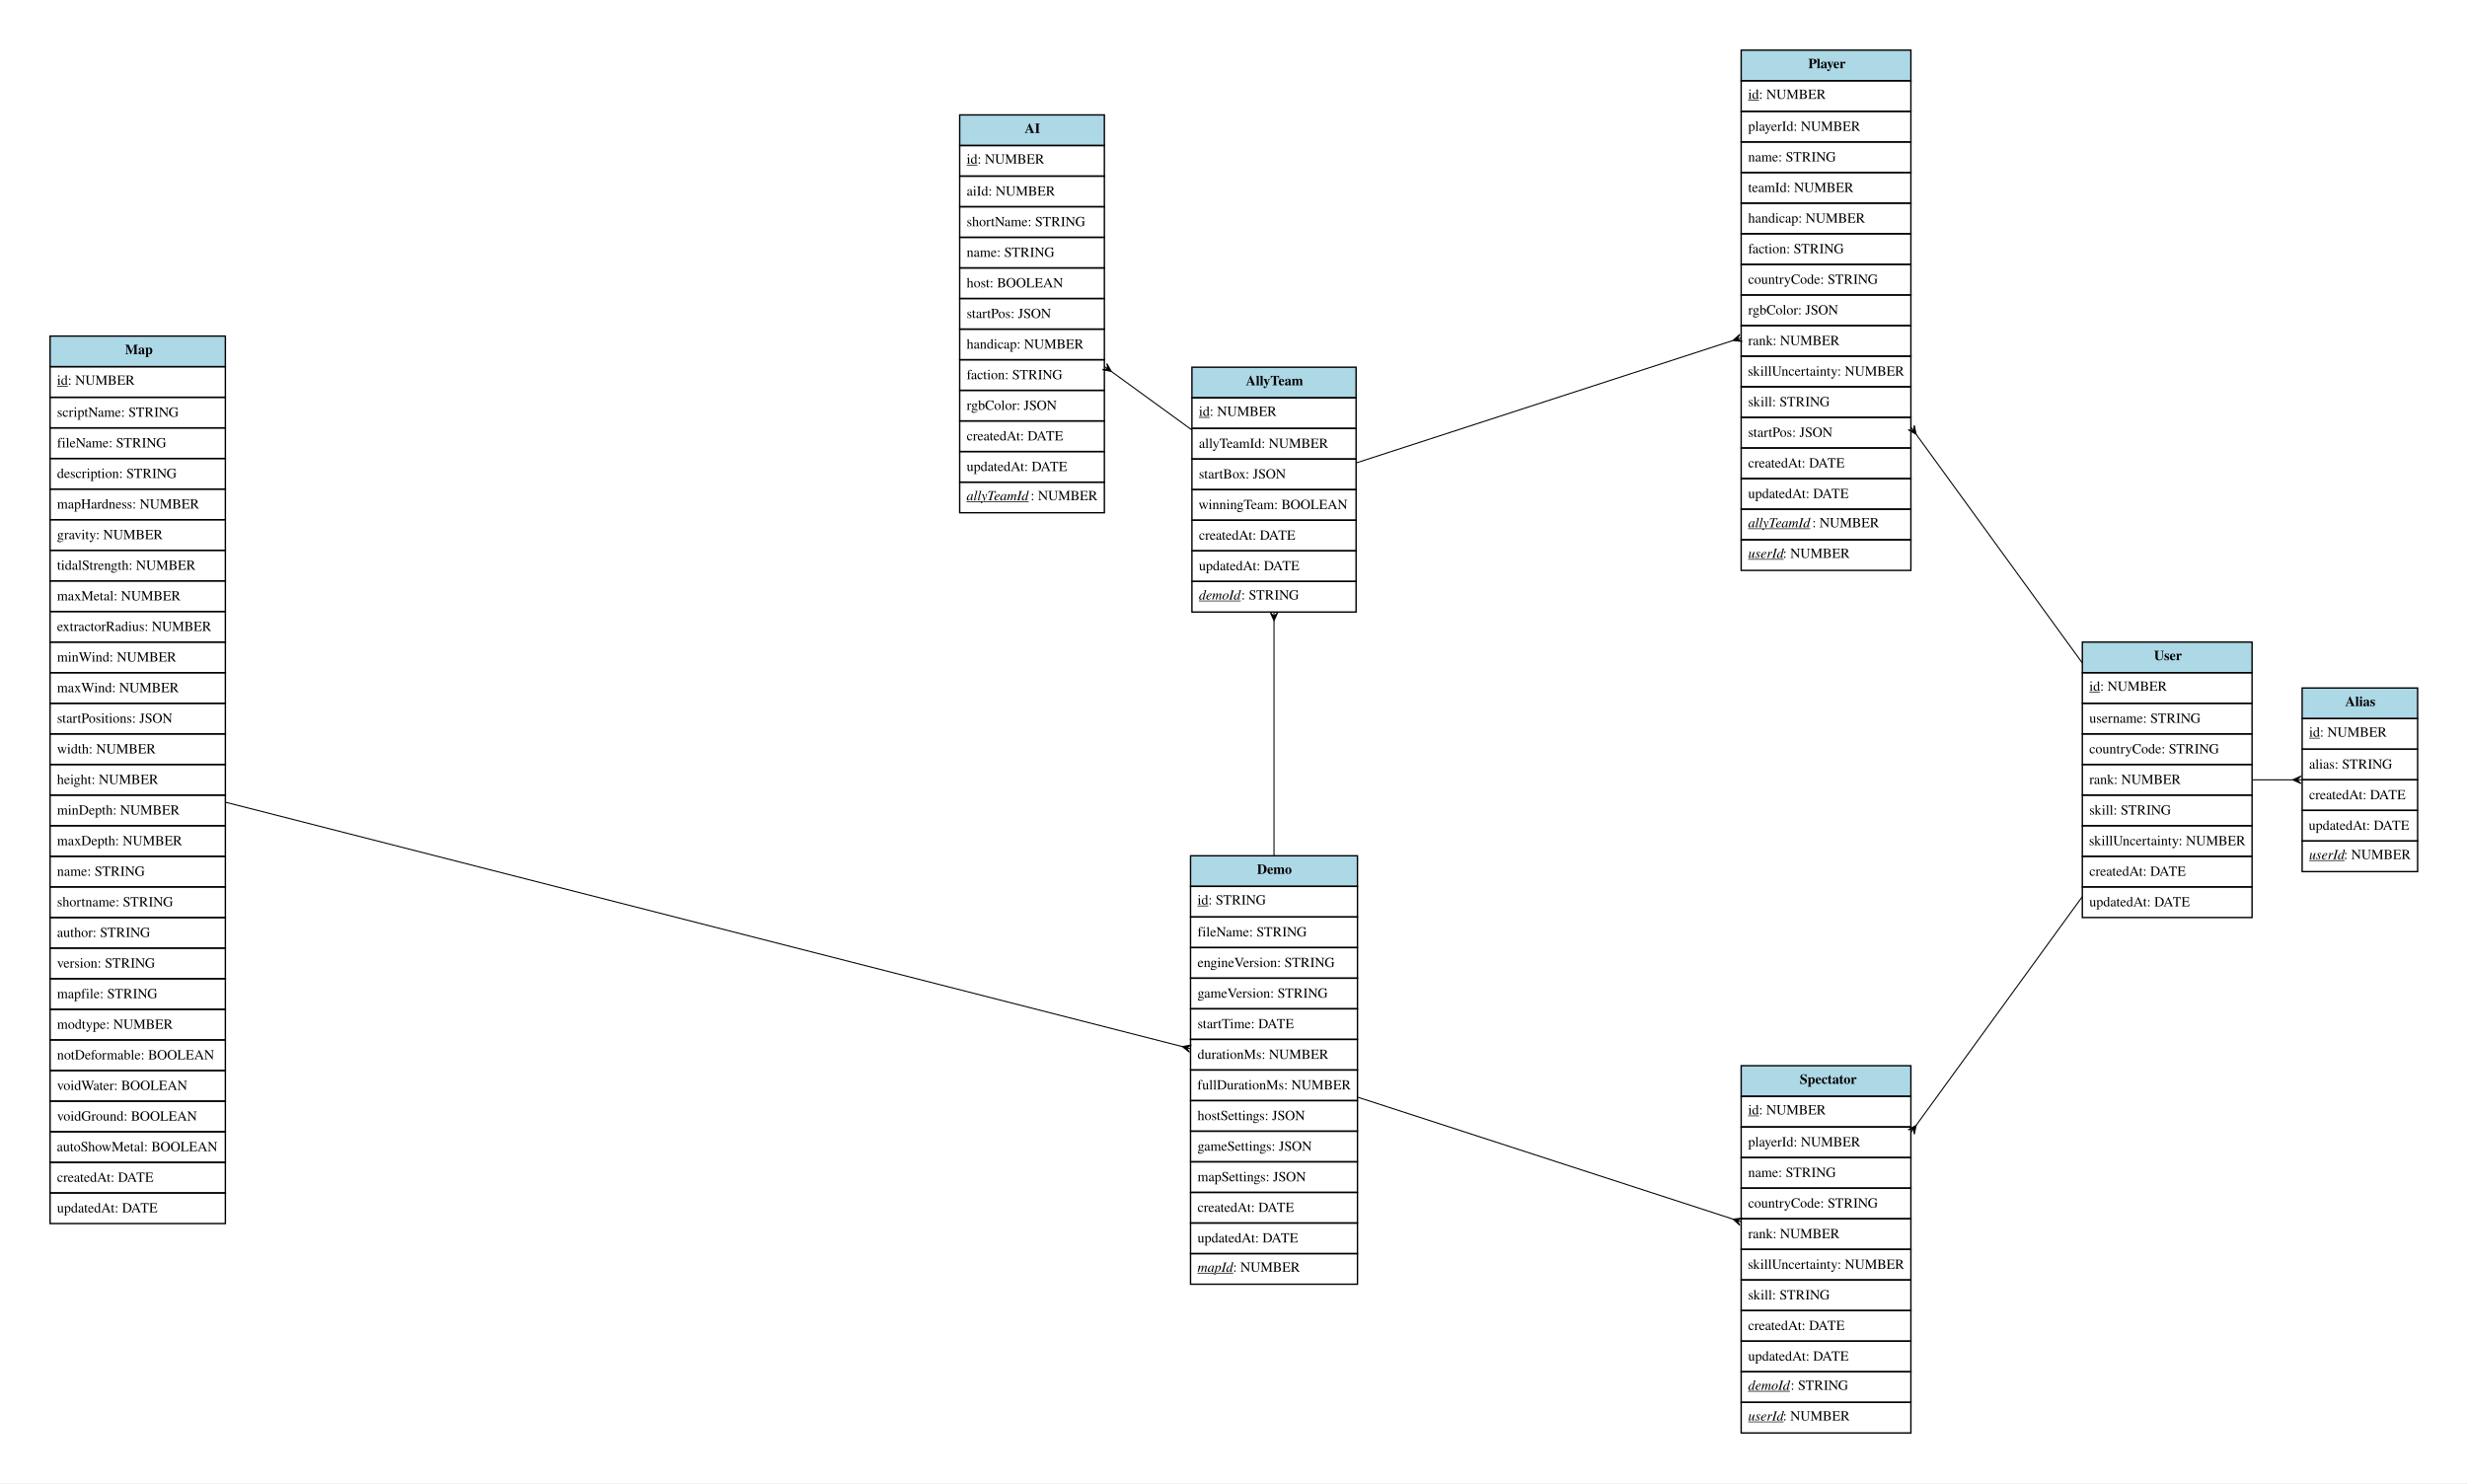
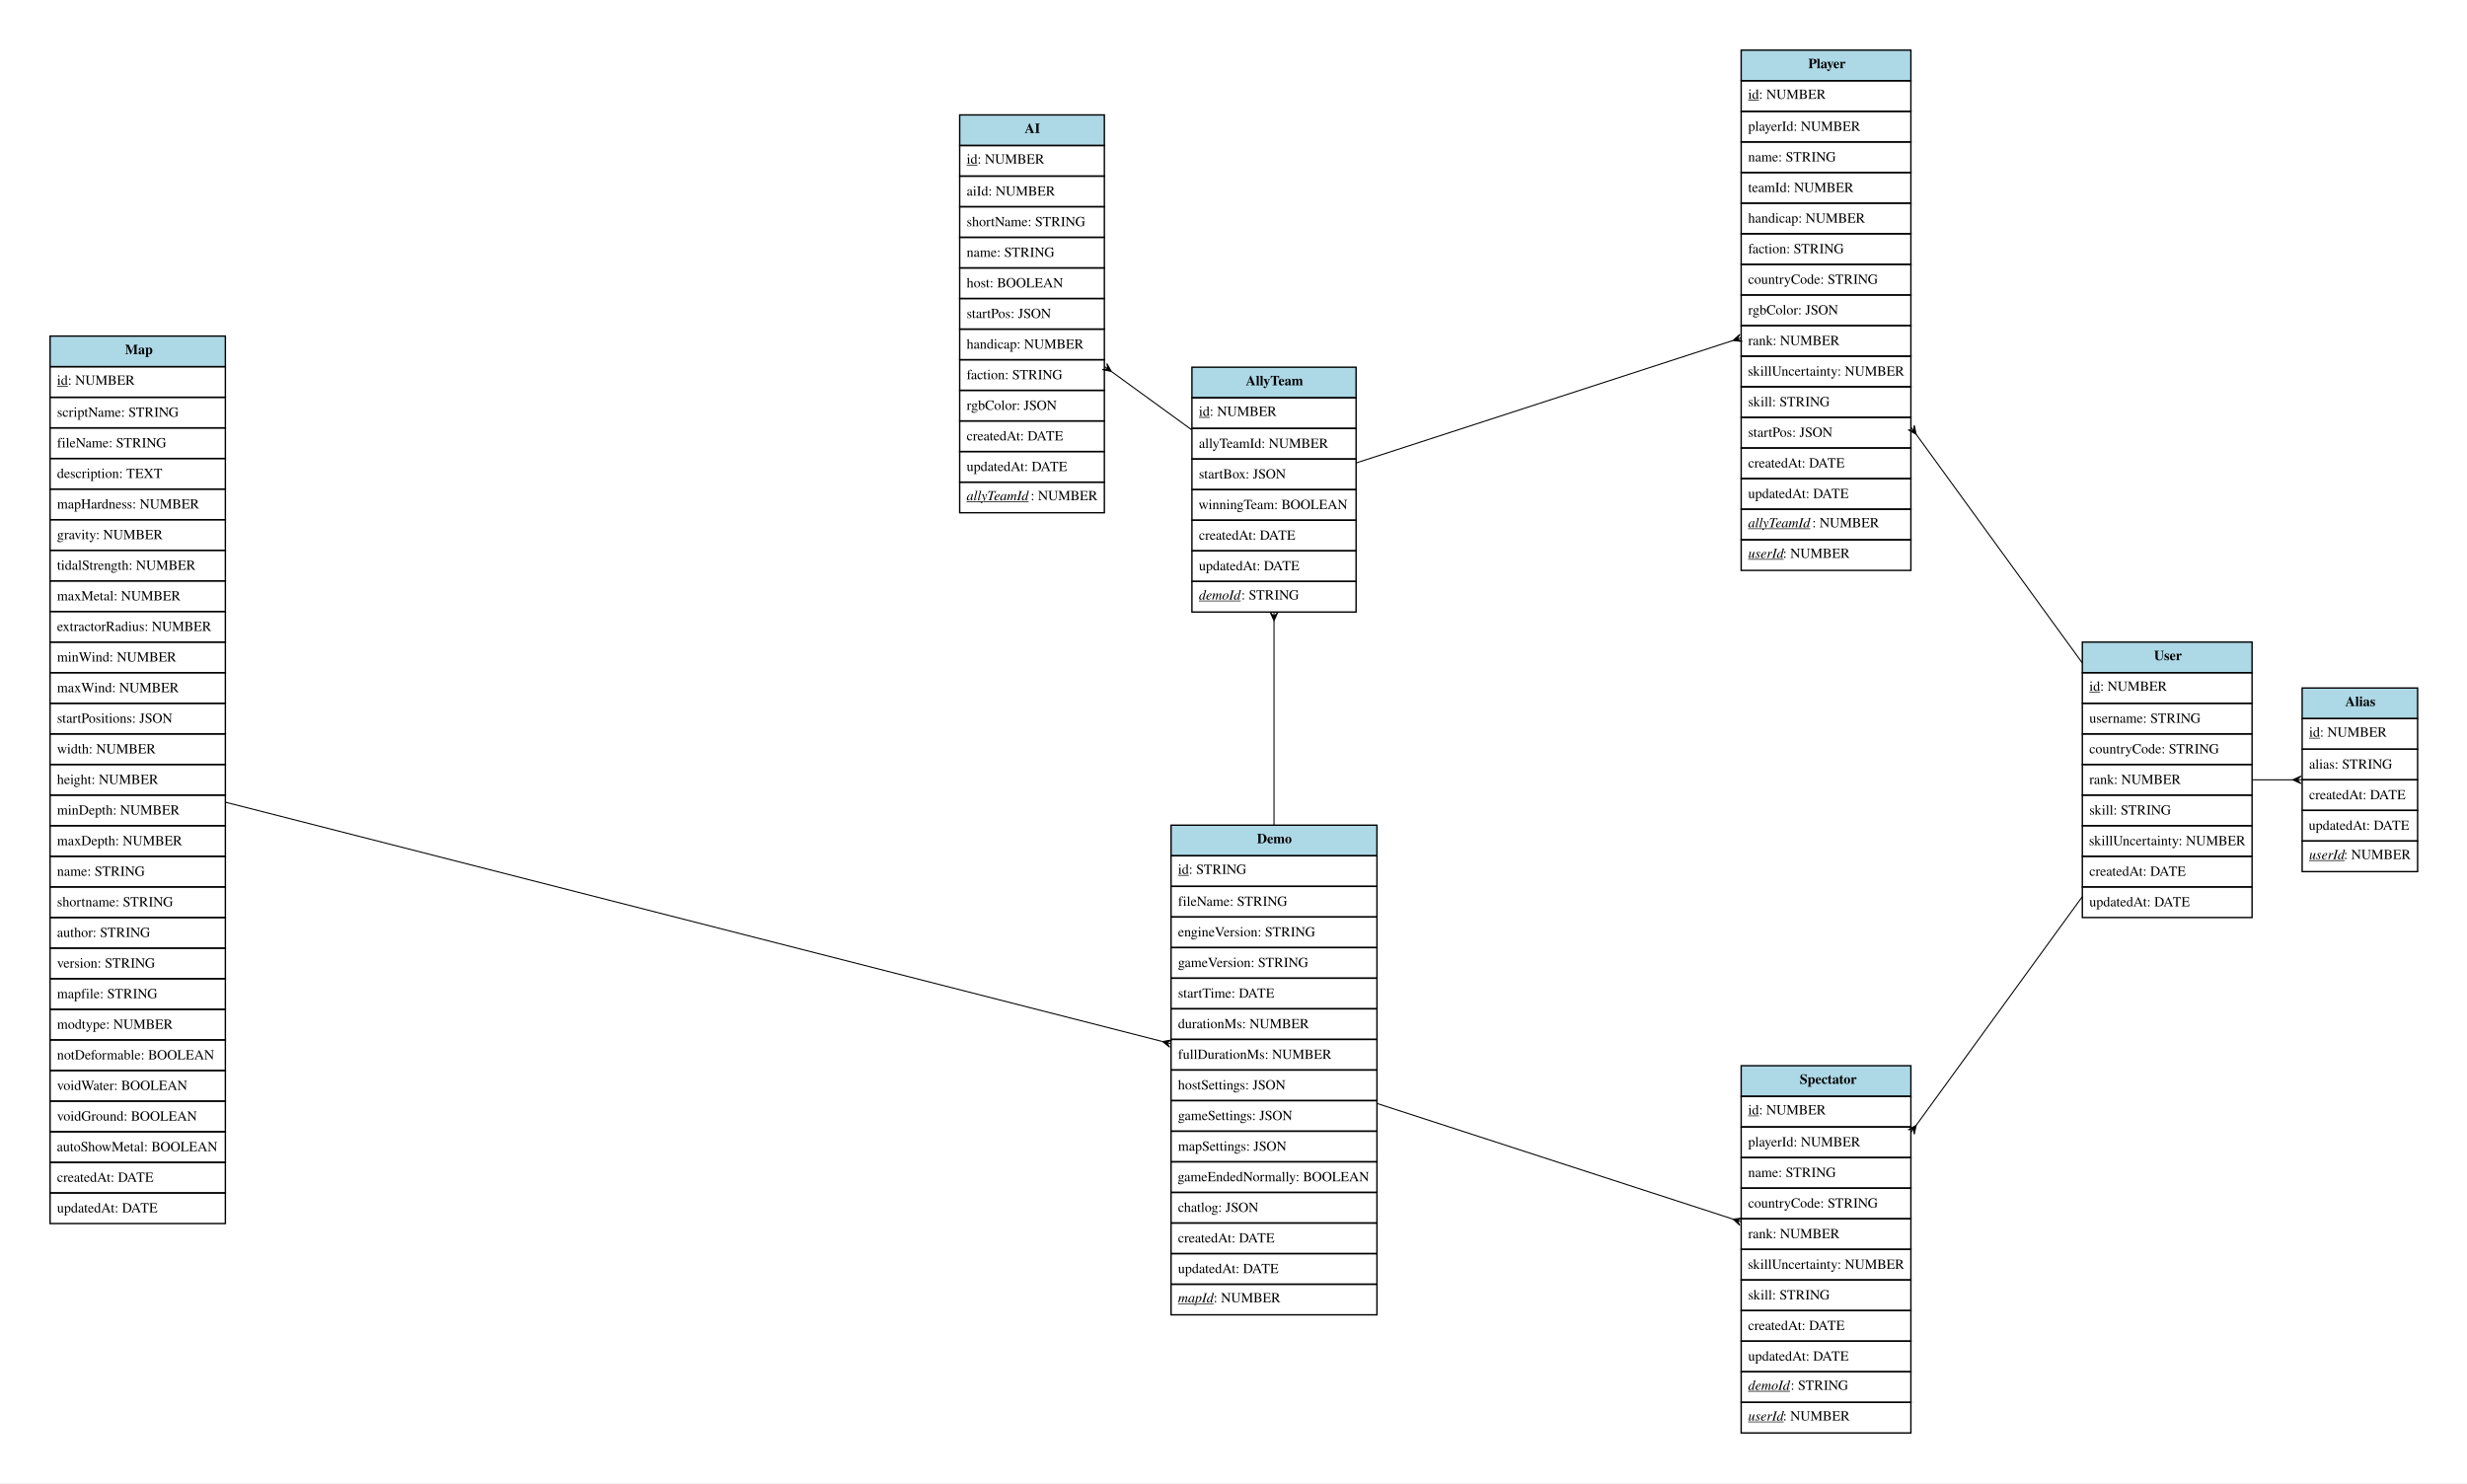
<svg xmlns="http://www.w3.org/2000/svg" width="1773pt" height="1066pt" viewBox="0.00 0.00 1773.33 1066.09">
  <g id="graph0" class="graph" transform="scale(1 1) rotate(0) translate(36 1030.089)">
    <polygon fill="#ffffff" stroke="transparent" points="-36,36 -36,-1030.089 1737.331,-1030.089 1737.331,36 -36,36" />
    <g id="node1" class="node">
      <polygon fill="#add8e6" stroke="transparent" points="0,-766.545 0,-788.545 126,-788.545 126,-766.545 0,-766.545" />
      <polygon fill="none" stroke="#000000" points="0,-766.545 0,-788.545 126,-788.545 126,-766.545 0,-766.545" />
      <text text-anchor="start" x="53.836" y="-775.545" font-family="Times,serif" font-weight="bold" font-size="10.00" fill="#000000">Map</text>
      <polygon fill="none" stroke="#000000" points="0,-744.545 0,-766.545 126,-766.545 126,-744.545 0,-744.545" />
      <text text-anchor="start" x="5" y="-753.545" font-family="Times,serif" text-decoration="underline" font-size="10.00" fill="#000000">id</text>
      <text text-anchor="start" x="12.779" y="-753.545" font-family="Times,serif" font-size="10.00" fill="#000000">: NUMBER</text>
      <polygon fill="none" stroke="#000000" points="0,-722.545 0,-744.545 126,-744.545 126,-722.545 0,-722.545" />
      <text text-anchor="start" x="5" y="-730.545" font-family="Times,serif" font-size="10.00" fill="#000000">scriptName: STRING</text>
      <polygon fill="none" stroke="#000000" points="0,-700.545 0,-722.545 126,-722.545 126,-700.545 0,-700.545" />
      <text text-anchor="start" x="5" y="-708.545" font-family="Times,serif" font-size="10.00" fill="#000000">fileName: STRING</text>
      <polygon fill="none" stroke="#000000" points="0,-678.545 0,-700.545 126,-700.545 126,-678.545 0,-678.545" />
-       <text text-anchor="start" x="5" y="-686.545" font-family="Times,serif" font-size="10.00" fill="#000000">description: STRING</text>
+       <text text-anchor="start" x="5" y="-686.545" font-family="Times,serif" font-size="10.00" fill="#000000">description: TEXT</text>
      <polygon fill="none" stroke="#000000" points="0,-656.545 0,-678.545 126,-678.545 126,-656.545 0,-656.545" />
      <text text-anchor="start" x="5" y="-664.545" font-family="Times,serif" font-size="10.00" fill="#000000">mapHardness: NUMBER</text>
      <polygon fill="none" stroke="#000000" points="0,-634.545 0,-656.545 126,-656.545 126,-634.545 0,-634.545" />
      <text text-anchor="start" x="5" y="-642.545" font-family="Times,serif" font-size="10.00" fill="#000000">gravity: NUMBER</text>
      <polygon fill="none" stroke="#000000" points="0,-612.545 0,-634.545 126,-634.545 126,-612.545 0,-612.545" />
      <text text-anchor="start" x="5" y="-620.545" font-family="Times,serif" font-size="10.00" fill="#000000">tidalStrength: NUMBER</text>
      <polygon fill="none" stroke="#000000" points="0,-590.545 0,-612.545 126,-612.545 126,-590.545 0,-590.545" />
      <text text-anchor="start" x="5" y="-598.545" font-family="Times,serif" font-size="10.00" fill="#000000">maxMetal: NUMBER</text>
      <polygon fill="none" stroke="#000000" points="0,-568.545 0,-590.545 126,-590.545 126,-568.545 0,-568.545" />
      <text text-anchor="start" x="5" y="-576.545" font-family="Times,serif" font-size="10.00" fill="#000000">extractorRadius: NUMBER</text>
      <polygon fill="none" stroke="#000000" points="0,-546.545 0,-568.545 126,-568.545 126,-546.545 0,-546.545" />
      <text text-anchor="start" x="5" y="-554.545" font-family="Times,serif" font-size="10.00" fill="#000000">minWind: NUMBER</text>
      <polygon fill="none" stroke="#000000" points="0,-524.545 0,-546.545 126,-546.545 126,-524.545 0,-524.545" />
      <text text-anchor="start" x="5" y="-532.545" font-family="Times,serif" font-size="10.00" fill="#000000">maxWind: NUMBER</text>
      <polygon fill="none" stroke="#000000" points="0,-502.545 0,-524.545 126,-524.545 126,-502.545 0,-502.545" />
      <text text-anchor="start" x="5" y="-510.545" font-family="Times,serif" font-size="10.00" fill="#000000">startPositions: JSON</text>
      <polygon fill="none" stroke="#000000" points="0,-480.545 0,-502.545 126,-502.545 126,-480.545 0,-480.545" />
      <text text-anchor="start" x="5" y="-488.545" font-family="Times,serif" font-size="10.00" fill="#000000">width: NUMBER</text>
      <polygon fill="none" stroke="#000000" points="0,-458.545 0,-480.545 126,-480.545 126,-458.545 0,-458.545" />
      <text text-anchor="start" x="5" y="-466.545" font-family="Times,serif" font-size="10.00" fill="#000000">height: NUMBER</text>
      <polygon fill="none" stroke="#000000" points="0,-436.545 0,-458.545 126,-458.545 126,-436.545 0,-436.545" />
      <text text-anchor="start" x="5" y="-444.545" font-family="Times,serif" font-size="10.00" fill="#000000">minDepth: NUMBER</text>
      <polygon fill="none" stroke="#000000" points="0,-414.545 0,-436.545 126,-436.545 126,-414.545 0,-414.545" />
      <text text-anchor="start" x="5" y="-422.545" font-family="Times,serif" font-size="10.00" fill="#000000">maxDepth: NUMBER</text>
      <polygon fill="none" stroke="#000000" points="0,-392.545 0,-414.545 126,-414.545 126,-392.545 0,-392.545" />
      <text text-anchor="start" x="5" y="-400.545" font-family="Times,serif" font-size="10.00" fill="#000000">name: STRING</text>
      <polygon fill="none" stroke="#000000" points="0,-370.545 0,-392.545 126,-392.545 126,-370.545 0,-370.545" />
      <text text-anchor="start" x="5" y="-378.545" font-family="Times,serif" font-size="10.00" fill="#000000">shortname: STRING</text>
      <polygon fill="none" stroke="#000000" points="0,-348.545 0,-370.545 126,-370.545 126,-348.545 0,-348.545" />
      <text text-anchor="start" x="5" y="-356.545" font-family="Times,serif" font-size="10.00" fill="#000000">author: STRING</text>
      <polygon fill="none" stroke="#000000" points="0,-326.545 0,-348.545 126,-348.545 126,-326.545 0,-326.545" />
      <text text-anchor="start" x="5" y="-334.545" font-family="Times,serif" font-size="10.00" fill="#000000">version: STRING</text>
      <polygon fill="none" stroke="#000000" points="0,-304.545 0,-326.545 126,-326.545 126,-304.545 0,-304.545" />
      <text text-anchor="start" x="5" y="-312.545" font-family="Times,serif" font-size="10.00" fill="#000000">mapfile: STRING</text>
      <polygon fill="none" stroke="#000000" points="0,-282.545 0,-304.545 126,-304.545 126,-282.545 0,-282.545" />
      <text text-anchor="start" x="5" y="-290.545" font-family="Times,serif" font-size="10.00" fill="#000000">modtype: NUMBER</text>
      <polygon fill="none" stroke="#000000" points="0,-260.545 0,-282.545 126,-282.545 126,-260.545 0,-260.545" />
      <text text-anchor="start" x="5" y="-268.545" font-family="Times,serif" font-size="10.00" fill="#000000">notDeformable: BOOLEAN</text>
      <polygon fill="none" stroke="#000000" points="0,-238.545 0,-260.545 126,-260.545 126,-238.545 0,-238.545" />
      <text text-anchor="start" x="5" y="-246.545" font-family="Times,serif" font-size="10.00" fill="#000000">voidWater: BOOLEAN</text>
      <polygon fill="none" stroke="#000000" points="0,-216.545 0,-238.545 126,-238.545 126,-216.545 0,-216.545" />
      <text text-anchor="start" x="5" y="-224.545" font-family="Times,serif" font-size="10.00" fill="#000000">voidGround: BOOLEAN</text>
      <polygon fill="none" stroke="#000000" points="0,-194.545 0,-216.545 126,-216.545 126,-194.545 0,-194.545" />
      <text text-anchor="start" x="4.819" y="-202.545" font-family="Times,serif" font-size="10.00" fill="#000000">autoShowMetal: BOOLEAN</text>
      <polygon fill="none" stroke="#000000" points="0,-172.545 0,-194.545 126,-194.545 126,-172.545 0,-172.545" />
      <text text-anchor="start" x="5" y="-180.545" font-family="Times,serif" font-size="10.00" fill="#000000">createdAt: DATE</text>
      <polygon fill="none" stroke="#000000" points="0,-150.545 0,-172.545 126,-172.545 126,-150.545 0,-150.545" />
      <text text-anchor="start" x="5" y="-158.545" font-family="Times,serif" font-size="10.00" fill="#000000">updatedAt: DATE</text>
    </g>
    <g id="node2" class="node">
-       <polygon fill="#add8e6" stroke="transparent" points="819.783,-392.931 819.783,-414.931 939.783,-414.931 939.783,-392.931 819.783,-392.931" />
-       <polygon fill="none" stroke="#000000" points="819.783,-392.931 819.783,-414.931 939.783,-414.931 939.783,-392.931 819.783,-392.931" />
-       <text text-anchor="start" x="867.564" y="-401.931" font-family="Times,serif" font-weight="bold" font-size="10.00" fill="#000000">Demo</text>
-       <polygon fill="none" stroke="#000000" points="819.783,-370.931 819.783,-392.931 939.783,-392.931 939.783,-370.931 819.783,-370.931" />
-       <text text-anchor="start" x="824.783" y="-379.931" font-family="Times,serif" text-decoration="underline" font-size="10.00" fill="#000000">id</text>
-       <text text-anchor="start" x="832.562" y="-379.931" font-family="Times,serif" font-size="10.00" fill="#000000">: STRING</text>
-       <polygon fill="none" stroke="#000000" points="819.783,-348.931 819.783,-370.931 939.783,-370.931 939.783,-348.931 819.783,-348.931" />
-       <text text-anchor="start" x="824.783" y="-356.931" font-family="Times,serif" font-size="10.00" fill="#000000">fileName: STRING</text>
-       <polygon fill="none" stroke="#000000" points="819.783,-326.931 819.783,-348.931 939.783,-348.931 939.783,-326.931 819.783,-326.931" />
-       <text text-anchor="start" x="824.783" y="-334.931" font-family="Times,serif" font-size="10.00" fill="#000000">engineVersion: STRING</text>
-       <polygon fill="none" stroke="#000000" points="819.783,-304.931 819.783,-326.931 939.783,-326.931 939.783,-304.931 819.783,-304.931" />
-       <text text-anchor="start" x="824.783" y="-312.931" font-family="Times,serif" font-size="10.00" fill="#000000">gameVersion: STRING</text>
-       <polygon fill="none" stroke="#000000" points="819.783,-282.931 819.783,-304.931 939.783,-304.931 939.783,-282.931 819.783,-282.931" />
-       <text text-anchor="start" x="824.783" y="-290.931" font-family="Times,serif" font-size="10.00" fill="#000000">startTime: DATE</text>
-       <polygon fill="none" stroke="#000000" points="819.783,-260.931 819.783,-282.931 939.783,-282.931 939.783,-260.931 819.783,-260.931" />
-       <text text-anchor="start" x="824.783" y="-268.931" font-family="Times,serif" font-size="10.00" fill="#000000">durationMs: NUMBER</text>
-       <polygon fill="none" stroke="#000000" points="819.783,-238.931 819.783,-260.931 939.783,-260.931 939.783,-238.931 819.783,-238.931" />
-       <text text-anchor="start" x="824.651" y="-246.931" font-family="Times,serif" font-size="10.00" fill="#000000">fullDurationMs: NUMBER</text>
-       <polygon fill="none" stroke="#000000" points="819.783,-216.931 819.783,-238.931 939.783,-238.931 939.783,-216.931 819.783,-216.931" />
-       <text text-anchor="start" x="824.783" y="-224.931" font-family="Times,serif" font-size="10.00" fill="#000000">hostSettings: JSON</text>
-       <polygon fill="none" stroke="#000000" points="819.783,-194.931 819.783,-216.931 939.783,-216.931 939.783,-194.931 819.783,-194.931" />
-       <text text-anchor="start" x="824.783" y="-202.931" font-family="Times,serif" font-size="10.00" fill="#000000">gameSettings: JSON</text>
-       <polygon fill="none" stroke="#000000" points="819.783,-172.931 819.783,-194.931 939.783,-194.931 939.783,-172.931 819.783,-172.931" />
-       <text text-anchor="start" x="824.783" y="-180.931" font-family="Times,serif" font-size="10.00" fill="#000000">mapSettings: JSON</text>
-       <polygon fill="none" stroke="#000000" points="819.783,-150.931 819.783,-172.931 939.783,-172.931 939.783,-150.931 819.783,-150.931" />
-       <text text-anchor="start" x="824.783" y="-158.931" font-family="Times,serif" font-size="10.00" fill="#000000">createdAt: DATE</text>
-       <polygon fill="none" stroke="#000000" points="819.783,-128.931 819.783,-150.931 939.783,-150.931 939.783,-128.931 819.783,-128.931" />
-       <text text-anchor="start" x="824.783" y="-136.931" font-family="Times,serif" font-size="10.00" fill="#000000">updatedAt: DATE</text>
-       <polygon fill="none" stroke="#000000" points="819.783,-106.931 819.783,-128.931 939.783,-128.931 939.783,-106.931 819.783,-106.931" />
-       <text text-anchor="start" x="824.783" y="-115.931" font-family="Times,serif" font-style="italic" text-decoration="underline" font-size="10.00" fill="#000000">mapId</text>
-       <text text-anchor="start" x="850.33" y="-115.931" font-family="Times,serif" font-size="10.00" fill="#000000">: NUMBER</text>
+       <polygon fill="#add8e6" stroke="transparent" points="805.783,-414.931 805.783,-436.931 953.783,-436.931 953.783,-414.931 805.783,-414.931" />
+       <polygon fill="none" stroke="#000000" points="805.783,-414.931 805.783,-436.931 953.783,-436.931 953.783,-414.931 805.783,-414.931" />
+       <text text-anchor="start" x="867.564" y="-423.931" font-family="Times,serif" font-weight="bold" font-size="10.00" fill="#000000">Demo</text>
+       <polygon fill="none" stroke="#000000" points="805.783,-392.931 805.783,-414.931 953.783,-414.931 953.783,-392.931 805.783,-392.931" />
+       <text text-anchor="start" x="810.783" y="-401.931" font-family="Times,serif" text-decoration="underline" font-size="10.00" fill="#000000">id</text>
+       <text text-anchor="start" x="818.562" y="-401.931" font-family="Times,serif" font-size="10.00" fill="#000000">: STRING</text>
+       <polygon fill="none" stroke="#000000" points="805.783,-370.931 805.783,-392.931 953.783,-392.931 953.783,-370.931 805.783,-370.931" />
+       <text text-anchor="start" x="810.783" y="-378.931" font-family="Times,serif" font-size="10.00" fill="#000000">fileName: STRING</text>
+       <polygon fill="none" stroke="#000000" points="805.783,-348.931 805.783,-370.931 953.783,-370.931 953.783,-348.931 805.783,-348.931" />
+       <text text-anchor="start" x="810.783" y="-356.931" font-family="Times,serif" font-size="10.00" fill="#000000">engineVersion: STRING</text>
+       <polygon fill="none" stroke="#000000" points="805.783,-326.931 805.783,-348.931 953.783,-348.931 953.783,-326.931 805.783,-326.931" />
+       <text text-anchor="start" x="810.783" y="-334.931" font-family="Times,serif" font-size="10.00" fill="#000000">gameVersion: STRING</text>
+       <polygon fill="none" stroke="#000000" points="805.783,-304.931 805.783,-326.931 953.783,-326.931 953.783,-304.931 805.783,-304.931" />
+       <text text-anchor="start" x="810.783" y="-312.931" font-family="Times,serif" font-size="10.00" fill="#000000">startTime: DATE</text>
+       <polygon fill="none" stroke="#000000" points="805.783,-282.931 805.783,-304.931 953.783,-304.931 953.783,-282.931 805.783,-282.931" />
+       <text text-anchor="start" x="810.783" y="-290.931" font-family="Times,serif" font-size="10.00" fill="#000000">durationMs: NUMBER</text>
+       <polygon fill="none" stroke="#000000" points="805.783,-260.931 805.783,-282.931 953.783,-282.931 953.783,-260.931 805.783,-260.931" />
+       <text text-anchor="start" x="810.783" y="-268.931" font-family="Times,serif" font-size="10.00" fill="#000000">fullDurationMs: NUMBER</text>
+       <polygon fill="none" stroke="#000000" points="805.783,-238.931 805.783,-260.931 953.783,-260.931 953.783,-238.931 805.783,-238.931" />
+       <text text-anchor="start" x="810.783" y="-246.931" font-family="Times,serif" font-size="10.00" fill="#000000">hostSettings: JSON</text>
+       <polygon fill="none" stroke="#000000" points="805.783,-216.931 805.783,-238.931 953.783,-238.931 953.783,-216.931 805.783,-216.931" />
+       <text text-anchor="start" x="810.783" y="-224.931" font-family="Times,serif" font-size="10.00" fill="#000000">gameSettings: JSON</text>
+       <polygon fill="none" stroke="#000000" points="805.783,-194.931 805.783,-216.931 953.783,-216.931 953.783,-194.931 805.783,-194.931" />
+       <text text-anchor="start" x="810.783" y="-202.931" font-family="Times,serif" font-size="10.00" fill="#000000">mapSettings: JSON</text>
+       <polygon fill="none" stroke="#000000" points="805.783,-172.931 805.783,-194.931 953.783,-194.931 953.783,-172.931 805.783,-172.931" />
+       <text text-anchor="start" x="810.497" y="-180.931" font-family="Times,serif" font-size="10.00" fill="#000000">gameEndedNormally: BOOLEAN</text>
+       <polygon fill="none" stroke="#000000" points="805.783,-150.931 805.783,-172.931 953.783,-172.931 953.783,-150.931 805.783,-150.931" />
+       <text text-anchor="start" x="810.783" y="-158.931" font-family="Times,serif" font-size="10.00" fill="#000000">chatlog: JSON</text>
+       <polygon fill="none" stroke="#000000" points="805.783,-128.931 805.783,-150.931 953.783,-150.931 953.783,-128.931 805.783,-128.931" />
+       <text text-anchor="start" x="810.783" y="-136.931" font-family="Times,serif" font-size="10.00" fill="#000000">createdAt: DATE</text>
+       <polygon fill="none" stroke="#000000" points="805.783,-106.931 805.783,-128.931 953.783,-128.931 953.783,-106.931 805.783,-106.931" />
+       <text text-anchor="start" x="810.783" y="-114.931" font-family="Times,serif" font-size="10.00" fill="#000000">updatedAt: DATE</text>
+       <polygon fill="none" stroke="#000000" points="805.783,-84.931 805.783,-106.931 953.783,-106.931 953.783,-84.931 805.783,-84.931" />
+       <text text-anchor="start" x="810.783" y="-93.931" font-family="Times,serif" font-style="italic" text-decoration="underline" font-size="10.00" fill="#000000">mapId</text>
+       <text text-anchor="start" x="836.33" y="-93.931" font-family="Times,serif" font-size="10.00" fill="#000000">: NUMBER</text>
    </g>
    <g id="edge1" class="edge">
-       <path fill="none" stroke="#000000" stroke-width=".75" d="M813.894,-277.759C659.821,-317.111 277.623,-414.728 126.222,-453.397" />
-       <polygon fill="#000000" stroke="#000000" stroke-width=".75" points="813.909,-277.755 820.391,-278.887 816.816,-277.013 819.723,-276.271 819.723,-276.271 819.723,-276.271 816.816,-277.013 819.055,-273.654 813.909,-277.755 813.909,-277.755" />
+       <path fill="none" stroke="#000000" stroke-width=".75" d="M799.332,-281.478C636.929,-322.958 272.915,-415.93 126.138,-453.419" />
+       <polygon fill="#000000" stroke="#000000" stroke-width=".75" points="799.683,-281.389 806.164,-282.52 802.59,-280.647 805.496,-279.904 805.496,-279.904 805.496,-279.904 802.59,-280.647 804.828,-277.288 799.683,-281.389 799.683,-281.389" />
    </g>
    <g id="node3" class="node">
      <polygon fill="#add8e6" stroke="transparent" points="820.783,-744.159 820.783,-766.159 938.783,-766.159 938.783,-744.159 820.783,-744.159" />
      <polygon fill="none" stroke="#000000" points="820.783,-744.159 820.783,-766.159 938.783,-766.159 938.783,-744.159 820.783,-744.159" />
      <text text-anchor="start" x="859.511" y="-753.159" font-family="Times,serif" font-weight="bold" font-size="10.00" fill="#000000">AllyTeam</text>
      <polygon fill="none" stroke="#000000" points="820.783,-722.159 820.783,-744.159 938.783,-744.159 938.783,-722.159 820.783,-722.159" />
      <text text-anchor="start" x="825.783" y="-731.159" font-family="Times,serif" text-decoration="underline" font-size="10.00" fill="#000000">id</text>
      <text text-anchor="start" x="833.562" y="-731.159" font-family="Times,serif" font-size="10.00" fill="#000000">: NUMBER</text>
      <polygon fill="none" stroke="#000000" points="820.783,-700.159 820.783,-722.159 938.783,-722.159 938.783,-700.159 820.783,-700.159" />
      <text text-anchor="start" x="825.783" y="-708.159" font-family="Times,serif" font-size="10.00" fill="#000000">allyTeamId: NUMBER</text>
      <polygon fill="none" stroke="#000000" points="820.783,-678.159 820.783,-700.159 938.783,-700.159 938.783,-678.159 820.783,-678.159" />
      <text text-anchor="start" x="825.783" y="-686.159" font-family="Times,serif" font-size="10.00" fill="#000000">startBox: JSON</text>
      <polygon fill="none" stroke="#000000" points="820.783,-656.159 820.783,-678.159 938.783,-678.159 938.783,-656.159 820.783,-656.159" />
      <text text-anchor="start" x="825.49" y="-664.159" font-family="Times,serif" font-size="10.00" fill="#000000">winningTeam: BOOLEAN</text>
      <polygon fill="none" stroke="#000000" points="820.783,-634.159 820.783,-656.159 938.783,-656.159 938.783,-634.159 820.783,-634.159" />
      <text text-anchor="start" x="825.783" y="-642.159" font-family="Times,serif" font-size="10.00" fill="#000000">createdAt: DATE</text>
      <polygon fill="none" stroke="#000000" points="820.783,-612.159 820.783,-634.159 938.783,-634.159 938.783,-612.159 820.783,-612.159" />
      <text text-anchor="start" x="825.783" y="-620.159" font-family="Times,serif" font-size="10.00" fill="#000000">updatedAt: DATE</text>
      <polygon fill="none" stroke="#000000" points="820.783,-590.159 820.783,-612.159 938.783,-612.159 938.783,-590.159 820.783,-590.159" />
      <text text-anchor="start" x="825.783" y="-599.159" font-family="Times,serif" font-style="italic" text-decoration="underline" font-size="10.00" fill="#000000">demoId</text>
      <text text-anchor="start" x="856.33" y="-599.159" font-family="Times,serif" font-size="10.00" fill="#000000">: STRING</text>
    </g>
    <g id="edge2" class="edge">
-       <path fill="none" stroke="#000000" stroke-width=".75" d="M879.783,-583.924C879.783,-534.154 879.783,-471.811 879.783,-415.205" />
+       <path fill="none" stroke="#000000" stroke-width=".75" d="M879.783,-583.87C879.783,-540.462 879.783,-487.498 879.783,-437.121" />
      <polygon fill="#000000" stroke="#000000" stroke-width=".75" points="879.783,-583.931 877.083,-589.93 879.783,-586.931 879.783,-589.931 879.783,-589.931 879.783,-589.931 879.783,-586.931 882.483,-589.931 879.783,-583.931 879.783,-583.931" />
    </g>
    <g id="node4" class="node">
      <polygon fill="#add8e6" stroke="transparent" points="1215.591,-972.089 1215.591,-994.089 1337.591,-994.089 1337.591,-972.089 1215.591,-972.089" />
      <polygon fill="none" stroke="#000000" points="1215.591,-972.089 1215.591,-994.089 1337.591,-994.089 1337.591,-972.089 1215.591,-972.089" />
      <text text-anchor="start" x="1263.818" y="-981.089" font-family="Times,serif" font-weight="bold" font-size="10.00" fill="#000000">Player</text>
      <polygon fill="none" stroke="#000000" points="1215.591,-950.089 1215.591,-972.089 1337.591,-972.089 1337.591,-950.089 1215.591,-950.089" />
      <text text-anchor="start" x="1220.591" y="-959.089" font-family="Times,serif" text-decoration="underline" font-size="10.00" fill="#000000">id</text>
      <text text-anchor="start" x="1228.37" y="-959.089" font-family="Times,serif" font-size="10.00" fill="#000000">: NUMBER</text>
      <polygon fill="none" stroke="#000000" points="1215.591,-928.089 1215.591,-950.089 1337.591,-950.089 1337.591,-928.089 1215.591,-928.089" />
      <text text-anchor="start" x="1220.591" y="-936.089" font-family="Times,serif" font-size="10.00" fill="#000000">playerId: NUMBER</text>
      <polygon fill="none" stroke="#000000" points="1215.591,-906.089 1215.591,-928.089 1337.591,-928.089 1337.591,-906.089 1215.591,-906.089" />
      <text text-anchor="start" x="1220.591" y="-914.089" font-family="Times,serif" font-size="10.00" fill="#000000">name: STRING</text>
      <polygon fill="none" stroke="#000000" points="1215.591,-884.089 1215.591,-906.089 1337.591,-906.089 1337.591,-884.089 1215.591,-884.089" />
      <text text-anchor="start" x="1220.591" y="-892.089" font-family="Times,serif" font-size="10.00" fill="#000000">teamId: NUMBER</text>
      <polygon fill="none" stroke="#000000" points="1215.591,-862.089 1215.591,-884.089 1337.591,-884.089 1337.591,-862.089 1215.591,-862.089" />
      <text text-anchor="start" x="1220.591" y="-870.089" font-family="Times,serif" font-size="10.00" fill="#000000">handicap: NUMBER</text>
      <polygon fill="none" stroke="#000000" points="1215.591,-840.089 1215.591,-862.089 1337.591,-862.089 1337.591,-840.089 1215.591,-840.089" />
      <text text-anchor="start" x="1220.591" y="-848.089" font-family="Times,serif" font-size="10.00" fill="#000000">faction: STRING</text>
      <polygon fill="none" stroke="#000000" points="1215.591,-818.089 1215.591,-840.089 1337.591,-840.089 1337.591,-818.089 1215.591,-818.089" />
      <text text-anchor="start" x="1220.591" y="-826.089" font-family="Times,serif" font-size="10.00" fill="#000000">countryCode: STRING</text>
      <polygon fill="none" stroke="#000000" points="1215.591,-796.089 1215.591,-818.089 1337.591,-818.089 1337.591,-796.089 1215.591,-796.089" />
      <text text-anchor="start" x="1220.591" y="-804.089" font-family="Times,serif" font-size="10.00" fill="#000000">rgbColor: JSON</text>
      <polygon fill="none" stroke="#000000" points="1215.591,-774.089 1215.591,-796.089 1337.591,-796.089 1337.591,-774.089 1215.591,-774.089" />
      <text text-anchor="start" x="1220.591" y="-782.089" font-family="Times,serif" font-size="10.00" fill="#000000">rank: NUMBER</text>
      <polygon fill="none" stroke="#000000" points="1215.591,-752.089 1215.591,-774.089 1337.591,-774.089 1337.591,-752.089 1215.591,-752.089" />
      <text text-anchor="start" x="1220.35" y="-760.089" font-family="Times,serif" font-size="10.00" fill="#000000">skillUncertainty: NUMBER</text>
      <polygon fill="none" stroke="#000000" points="1215.591,-730.089 1215.591,-752.089 1337.591,-752.089 1337.591,-730.089 1215.591,-730.089" />
      <text text-anchor="start" x="1220.591" y="-738.089" font-family="Times,serif" font-size="10.00" fill="#000000">skill: STRING</text>
      <polygon fill="none" stroke="#000000" points="1215.591,-708.089 1215.591,-730.089 1337.591,-730.089 1337.591,-708.089 1215.591,-708.089" />
      <text text-anchor="start" x="1220.591" y="-716.089" font-family="Times,serif" font-size="10.00" fill="#000000">startPos: JSON</text>
      <polygon fill="none" stroke="#000000" points="1215.591,-686.089 1215.591,-708.089 1337.591,-708.089 1337.591,-686.089 1215.591,-686.089" />
      <text text-anchor="start" x="1220.591" y="-694.089" font-family="Times,serif" font-size="10.00" fill="#000000">createdAt: DATE</text>
      <polygon fill="none" stroke="#000000" points="1215.591,-664.089 1215.591,-686.089 1337.591,-686.089 1337.591,-664.089 1215.591,-664.089" />
      <text text-anchor="start" x="1220.591" y="-672.089" font-family="Times,serif" font-size="10.00" fill="#000000">updatedAt: DATE</text>
      <polygon fill="none" stroke="#000000" points="1215.591,-642.089 1215.591,-664.089 1337.591,-664.089 1337.591,-642.089 1215.591,-642.089" />
      <text text-anchor="start" x="1220.591" y="-651.089" font-family="Times,serif" font-style="italic" text-decoration="underline" font-size="10.00" fill="#000000">allyTeamId</text>
      <text text-anchor="start" x="1266.682" y="-651.089" font-family="Times,serif" font-size="10.00" fill="#000000">: NUMBER</text>
      <polygon fill="none" stroke="#000000" points="1215.591,-620.089 1215.591,-642.089 1337.591,-642.089 1337.591,-620.089 1215.591,-620.089" />
      <text text-anchor="start" x="1220.591" y="-629.089" font-family="Times,serif" font-style="italic" text-decoration="underline" font-size="10.00" fill="#000000">userId</text>
      <text text-anchor="start" x="1245.576" y="-629.089" font-family="Times,serif" font-size="10.00" fill="#000000">: NUMBER</text>
    </g>
    <g id="edge3" class="edge">
      <path fill="none" stroke="#000000" stroke-width=".75" d="M1209.631,-785.333C1133.831,-760.704 1011.499,-720.956 939.038,-697.412" />
      <polygon fill="#000000" stroke="#000000" stroke-width=".75" points="1209.753,-785.372 1214.624,-789.794 1212.606,-786.299 1215.459,-787.227 1215.459,-787.227 1215.459,-787.227 1212.606,-786.299 1216.293,-784.659 1209.753,-785.372 1209.753,-785.372" />
    </g>
    <g id="node7" class="node">
      <polygon fill="#add8e6" stroke="transparent" points="1460.831,-546.545 1460.831,-568.545 1582.831,-568.545 1582.831,-546.545 1460.831,-546.545" />
      <polygon fill="none" stroke="#000000" points="1460.831,-546.545 1460.831,-568.545 1582.831,-568.545 1582.831,-546.545 1460.831,-546.545" />
      <text text-anchor="start" x="1512.393" y="-555.545" font-family="Times,serif" font-weight="bold" font-size="10.00" fill="#000000">User</text>
      <polygon fill="none" stroke="#000000" points="1460.831,-524.545 1460.831,-546.545 1582.831,-546.545 1582.831,-524.545 1460.831,-524.545" />
      <text text-anchor="start" x="1465.831" y="-533.545" font-family="Times,serif" text-decoration="underline" font-size="10.00" fill="#000000">id</text>
      <text text-anchor="start" x="1473.61" y="-533.545" font-family="Times,serif" font-size="10.00" fill="#000000">: NUMBER</text>
      <polygon fill="none" stroke="#000000" points="1460.831,-502.545 1460.831,-524.545 1582.831,-524.545 1582.831,-502.545 1460.831,-502.545" />
      <text text-anchor="start" x="1465.831" y="-510.545" font-family="Times,serif" font-size="10.00" fill="#000000">username: STRING</text>
      <polygon fill="none" stroke="#000000" points="1460.831,-480.545 1460.831,-502.545 1582.831,-502.545 1582.831,-480.545 1460.831,-480.545" />
      <text text-anchor="start" x="1465.831" y="-488.545" font-family="Times,serif" font-size="10.00" fill="#000000">countryCode: STRING</text>
      <polygon fill="none" stroke="#000000" points="1460.831,-458.545 1460.831,-480.545 1582.831,-480.545 1582.831,-458.545 1460.831,-458.545" />
      <text text-anchor="start" x="1465.831" y="-466.545" font-family="Times,serif" font-size="10.00" fill="#000000">rank: NUMBER</text>
      <polygon fill="none" stroke="#000000" points="1460.831,-436.545 1460.831,-458.545 1582.831,-458.545 1582.831,-436.545 1460.831,-436.545" />
      <text text-anchor="start" x="1465.831" y="-444.545" font-family="Times,serif" font-size="10.00" fill="#000000">skill: STRING</text>
      <polygon fill="none" stroke="#000000" points="1460.831,-414.545 1460.831,-436.545 1582.831,-436.545 1582.831,-414.545 1460.831,-414.545" />
      <text text-anchor="start" x="1465.591" y="-422.545" font-family="Times,serif" font-size="10.00" fill="#000000">skillUncertainty: NUMBER</text>
      <polygon fill="none" stroke="#000000" points="1460.831,-392.545 1460.831,-414.545 1582.831,-414.545 1582.831,-392.545 1460.831,-392.545" />
      <text text-anchor="start" x="1465.831" y="-400.545" font-family="Times,serif" font-size="10.00" fill="#000000">createdAt: DATE</text>
      <polygon fill="none" stroke="#000000" points="1460.831,-370.545 1460.831,-392.545 1582.831,-392.545 1582.831,-370.545 1460.831,-370.545" />
      <text text-anchor="start" x="1465.831" y="-378.545" font-family="Times,serif" font-size="10.00" fill="#000000">updatedAt: DATE</text>
    </g>
    <g id="edge4" class="edge">
      <path fill="none" stroke="#000000" stroke-width=".75" d="M1341.39,-717.9C1378.349,-667.032 1424.396,-603.653 1460.723,-553.653" />
      <polygon fill="#000000" stroke="#000000" stroke-width=".75" points="1341.369,-717.929 1335.658,-721.196 1339.606,-720.356 1337.842,-722.783 1337.842,-722.783 1337.842,-722.783 1339.606,-720.356 1340.027,-724.37 1341.369,-717.929 1341.369,-717.929" />
    </g>
    <g id="node5" class="node">
      <polygon fill="#add8e6" stroke="transparent" points="1215.591,-242 1215.591,-264 1337.591,-264 1337.591,-242 1215.591,-242" />
      <polygon fill="none" stroke="#000000" points="1215.591,-242 1215.591,-264 1337.591,-264 1337.591,-242 1215.591,-242" />
      <text text-anchor="start" x="1257.709" y="-251" font-family="Times,serif" font-weight="bold" font-size="10.00" fill="#000000">Spectator</text>
      <polygon fill="none" stroke="#000000" points="1215.591,-220 1215.591,-242 1337.591,-242 1337.591,-220 1215.591,-220" />
      <text text-anchor="start" x="1220.591" y="-229" font-family="Times,serif" text-decoration="underline" font-size="10.00" fill="#000000">id</text>
      <text text-anchor="start" x="1228.37" y="-229" font-family="Times,serif" font-size="10.00" fill="#000000">: NUMBER</text>
      <polygon fill="none" stroke="#000000" points="1215.591,-198 1215.591,-220 1337.591,-220 1337.591,-198 1215.591,-198" />
      <text text-anchor="start" x="1220.591" y="-206" font-family="Times,serif" font-size="10.00" fill="#000000">playerId: NUMBER</text>
      <polygon fill="none" stroke="#000000" points="1215.591,-176 1215.591,-198 1337.591,-198 1337.591,-176 1215.591,-176" />
      <text text-anchor="start" x="1220.591" y="-184" font-family="Times,serif" font-size="10.00" fill="#000000">name: STRING</text>
      <polygon fill="none" stroke="#000000" points="1215.591,-154 1215.591,-176 1337.591,-176 1337.591,-154 1215.591,-154" />
      <text text-anchor="start" x="1220.591" y="-162" font-family="Times,serif" font-size="10.00" fill="#000000">countryCode: STRING</text>
      <polygon fill="none" stroke="#000000" points="1215.591,-132 1215.591,-154 1337.591,-154 1337.591,-132 1215.591,-132" />
      <text text-anchor="start" x="1220.591" y="-140" font-family="Times,serif" font-size="10.00" fill="#000000">rank: NUMBER</text>
      <polygon fill="none" stroke="#000000" points="1215.591,-110 1215.591,-132 1337.591,-132 1337.591,-110 1215.591,-110" />
      <text text-anchor="start" x="1220.35" y="-118" font-family="Times,serif" font-size="10.00" fill="#000000">skillUncertainty: NUMBER</text>
      <polygon fill="none" stroke="#000000" points="1215.591,-88 1215.591,-110 1337.591,-110 1337.591,-88 1215.591,-88" />
      <text text-anchor="start" x="1220.591" y="-96" font-family="Times,serif" font-size="10.00" fill="#000000">skill: STRING</text>
      <polygon fill="none" stroke="#000000" points="1215.591,-66 1215.591,-88 1337.591,-88 1337.591,-66 1215.591,-66" />
      <text text-anchor="start" x="1220.591" y="-74" font-family="Times,serif" font-size="10.00" fill="#000000">createdAt: DATE</text>
      <polygon fill="none" stroke="#000000" points="1215.591,-44 1215.591,-66 1337.591,-66 1337.591,-44 1215.591,-44" />
      <text text-anchor="start" x="1220.591" y="-52" font-family="Times,serif" font-size="10.00" fill="#000000">updatedAt: DATE</text>
      <polygon fill="none" stroke="#000000" points="1215.591,-22 1215.591,-44 1337.591,-44 1337.591,-22 1215.591,-22" />
      <text text-anchor="start" x="1220.591" y="-31" font-family="Times,serif" font-style="italic" text-decoration="underline" font-size="10.00" fill="#000000">demoId</text>
      <text text-anchor="start" x="1251.138" y="-31" font-family="Times,serif" font-size="10.00" fill="#000000">: STRING</text>
      <polygon fill="none" stroke="#000000" points="1215.591,0 1215.591,-22 1337.591,-22 1337.591,0 1215.591,0" />
      <text text-anchor="start" x="1220.591" y="-9" font-family="Times,serif" font-style="italic" text-decoration="underline" font-size="10.00" fill="#000000">userId</text>
      <text text-anchor="start" x="1245.576" y="-9" font-family="Times,serif" font-size="10.00" fill="#000000">: NUMBER</text>
    </g>
    <g id="edge5" class="edge">
-       <path fill="none" stroke="#000000" stroke-width=".75" d="M1209.657,-153.748C1134.196,-178.267 1012.595,-217.777 940.008,-241.362" />
+       <path fill="none" stroke="#000000" stroke-width=".75" d="M1209.581,-153.773C1138.724,-176.796 1027.246,-213.017 953.83,-236.871" />
      <polygon fill="#000000" stroke="#000000" stroke-width=".75" points="1209.753,-153.717 1216.293,-154.431 1212.606,-152.79 1215.459,-151.863 1215.459,-151.863 1215.459,-151.863 1212.606,-152.79 1214.624,-149.295 1209.753,-153.717 1209.753,-153.717" />
    </g>
    <g id="edge6" class="edge">
      <path fill="none" stroke="#000000" stroke-width=".75" d="M1341.39,-221.189C1378.349,-272.058 1424.396,-335.437 1460.723,-385.436" />
      <polygon fill="#000000" stroke="#000000" stroke-width=".75" points="1341.369,-221.16 1340.027,-214.719 1339.606,-218.733 1337.842,-216.306 1337.842,-216.306 1337.842,-216.306 1339.606,-218.733 1335.658,-217.893 1341.369,-221.16 1341.369,-221.16" />
    </g>
    <g id="node6" class="node">
      <polygon fill="#add8e6" stroke="transparent" points="653.844,-925.533 653.844,-947.533 757.844,-947.533 757.844,-925.533 653.844,-925.533" />
      <polygon fill="none" stroke="#000000" points="653.844,-925.533 653.844,-947.533 757.844,-947.533 757.844,-925.533 653.844,-925.533" />
      <text text-anchor="start" x="700.57" y="-934.533" font-family="Times,serif" font-weight="bold" font-size="10.00" fill="#000000">AI</text>
      <polygon fill="none" stroke="#000000" points="653.844,-903.533 653.844,-925.533 757.844,-925.533 757.844,-903.533 653.844,-903.533" />
      <text text-anchor="start" x="658.844" y="-912.533" font-family="Times,serif" text-decoration="underline" font-size="10.00" fill="#000000">id</text>
      <text text-anchor="start" x="666.623" y="-912.533" font-family="Times,serif" font-size="10.00" fill="#000000">: NUMBER</text>
      <polygon fill="none" stroke="#000000" points="653.844,-881.533 653.844,-903.533 757.844,-903.533 757.844,-881.533 653.844,-881.533" />
      <text text-anchor="start" x="658.844" y="-889.533" font-family="Times,serif" font-size="10.00" fill="#000000">aiId: NUMBER</text>
      <polygon fill="none" stroke="#000000" points="653.844,-859.533 653.844,-881.533 757.844,-881.533 757.844,-859.533 653.844,-859.533" />
      <text text-anchor="start" x="658.844" y="-867.533" font-family="Times,serif" font-size="10.00" fill="#000000">shortName: STRING</text>
      <polygon fill="none" stroke="#000000" points="653.844,-837.533 653.844,-859.533 757.844,-859.533 757.844,-837.533 653.844,-837.533" />
      <text text-anchor="start" x="658.844" y="-845.533" font-family="Times,serif" font-size="10.00" fill="#000000">name: STRING</text>
      <polygon fill="none" stroke="#000000" points="653.844,-815.533 653.844,-837.533 757.844,-837.533 757.844,-815.533 653.844,-815.533" />
      <text text-anchor="start" x="658.844" y="-823.533" font-family="Times,serif" font-size="10.00" fill="#000000">host: BOOLEAN</text>
      <polygon fill="none" stroke="#000000" points="653.844,-793.533 653.844,-815.533 757.844,-815.533 757.844,-793.533 653.844,-793.533" />
      <text text-anchor="start" x="658.844" y="-801.533" font-family="Times,serif" font-size="10.00" fill="#000000">startPos: JSON</text>
      <polygon fill="none" stroke="#000000" points="653.844,-771.533 653.844,-793.533 757.844,-793.533 757.844,-771.533 653.844,-771.533" />
      <text text-anchor="start" x="658.844" y="-779.533" font-family="Times,serif" font-size="10.00" fill="#000000">handicap: NUMBER</text>
      <polygon fill="none" stroke="#000000" points="653.844,-749.533 653.844,-771.533 757.844,-771.533 757.844,-749.533 653.844,-749.533" />
      <text text-anchor="start" x="658.844" y="-757.533" font-family="Times,serif" font-size="10.00" fill="#000000">faction: STRING</text>
      <polygon fill="none" stroke="#000000" points="653.844,-727.533 653.844,-749.533 757.844,-749.533 757.844,-727.533 653.844,-727.533" />
      <text text-anchor="start" x="658.844" y="-735.533" font-family="Times,serif" font-size="10.00" fill="#000000">rgbColor: JSON</text>
      <polygon fill="none" stroke="#000000" points="653.844,-705.533 653.844,-727.533 757.844,-727.533 757.844,-705.533 653.844,-705.533" />
      <text text-anchor="start" x="658.844" y="-713.533" font-family="Times,serif" font-size="10.00" fill="#000000">createdAt: DATE</text>
      <polygon fill="none" stroke="#000000" points="653.844,-683.533 653.844,-705.533 757.844,-705.533 757.844,-683.533 653.844,-683.533" />
      <text text-anchor="start" x="658.844" y="-691.533" font-family="Times,serif" font-size="10.00" fill="#000000">updatedAt: DATE</text>
      <polygon fill="none" stroke="#000000" points="653.844,-661.533 653.844,-683.533 757.844,-683.533 757.844,-661.533 653.844,-661.533" />
      <text text-anchor="start" x="658.772" y="-670.533" font-family="Times,serif" font-style="italic" text-decoration="underline" font-size="10.00" fill="#000000">allyTeamId</text>
      <text text-anchor="start" x="704.864" y="-670.533" font-family="Times,serif" font-size="10.00" fill="#000000">: NUMBER</text>
    </g>
    <g id="edge7" class="edge">
      <path fill="none" stroke="#000000" stroke-width=".75" d="M763.174,-762.88C781.607,-749.488 802.058,-734.629 820.62,-721.143" />
      <polygon fill="#000000" stroke="#000000" stroke-width=".75" points="762.886,-763.09 756.444,-764.432 760.459,-764.853 758.032,-766.616 758.032,-766.616 758.032,-766.616 760.459,-764.853 759.619,-768.801 762.886,-763.09 762.886,-763.09" />
    </g>
    <g id="node8" class="node">
      <polygon fill="#add8e6" stroke="transparent" points="1618.831,-513.545 1618.831,-535.545 1701.831,-535.545 1701.831,-513.545 1618.831,-513.545" />
      <polygon fill="none" stroke="#000000" points="1618.831,-513.545 1618.831,-535.545 1701.831,-535.545 1701.831,-513.545 1618.831,-513.545" />
      <text text-anchor="start" x="1649.778" y="-522.545" font-family="Times,serif" font-weight="bold" font-size="10.00" fill="#000000">Alias</text>
      <polygon fill="none" stroke="#000000" points="1618.831,-491.545 1618.831,-513.545 1701.831,-513.545 1701.831,-491.545 1618.831,-491.545" />
      <text text-anchor="start" x="1623.831" y="-500.545" font-family="Times,serif" text-decoration="underline" font-size="10.00" fill="#000000">id</text>
      <text text-anchor="start" x="1631.61" y="-500.545" font-family="Times,serif" font-size="10.00" fill="#000000">: NUMBER</text>
      <polygon fill="none" stroke="#000000" points="1618.831,-469.545 1618.831,-491.545 1701.831,-491.545 1701.831,-469.545 1618.831,-469.545" />
      <text text-anchor="start" x="1623.831" y="-477.545" font-family="Times,serif" font-size="10.00" fill="#000000">alias: STRING</text>
      <polygon fill="none" stroke="#000000" points="1618.831,-447.545 1618.831,-469.545 1701.831,-469.545 1701.831,-447.545 1618.831,-447.545" />
      <text text-anchor="start" x="1623.831" y="-455.545" font-family="Times,serif" font-size="10.00" fill="#000000">createdAt: DATE</text>
      <polygon fill="none" stroke="#000000" points="1618.831,-425.545 1618.831,-447.545 1701.831,-447.545 1701.831,-425.545 1618.831,-425.545" />
      <text text-anchor="start" x="1623.536" y="-433.545" font-family="Times,serif" font-size="10.00" fill="#000000">updatedAt: DATE</text>
      <polygon fill="none" stroke="#000000" points="1618.831,-403.545 1618.831,-425.545 1701.831,-425.545 1701.831,-403.545 1618.831,-403.545" />
      <text text-anchor="start" x="1623.812" y="-412.545" font-family="Times,serif" font-style="italic" text-decoration="underline" font-size="10.00" fill="#000000">userId</text>
      <text text-anchor="start" x="1648.797" y="-412.545" font-family="Times,serif" font-size="10.00" fill="#000000">: NUMBER</text>
    </g>
    <g id="edge8" class="edge">
      <path fill="none" stroke="#000000" stroke-width=".75" d="M1612.009,-469.545C1602.675,-469.545 1592.769,-469.545 1583.07,-469.545" />
      <polygon fill="#000000" stroke="#000000" stroke-width=".75" points="1612.052,-469.545 1618.052,-472.245 1615.052,-469.545 1618.052,-469.545 1618.052,-469.545 1618.052,-469.545 1615.052,-469.545 1618.052,-466.845 1612.052,-469.545 1612.052,-469.545" />
    </g>
  </g>
</svg>
